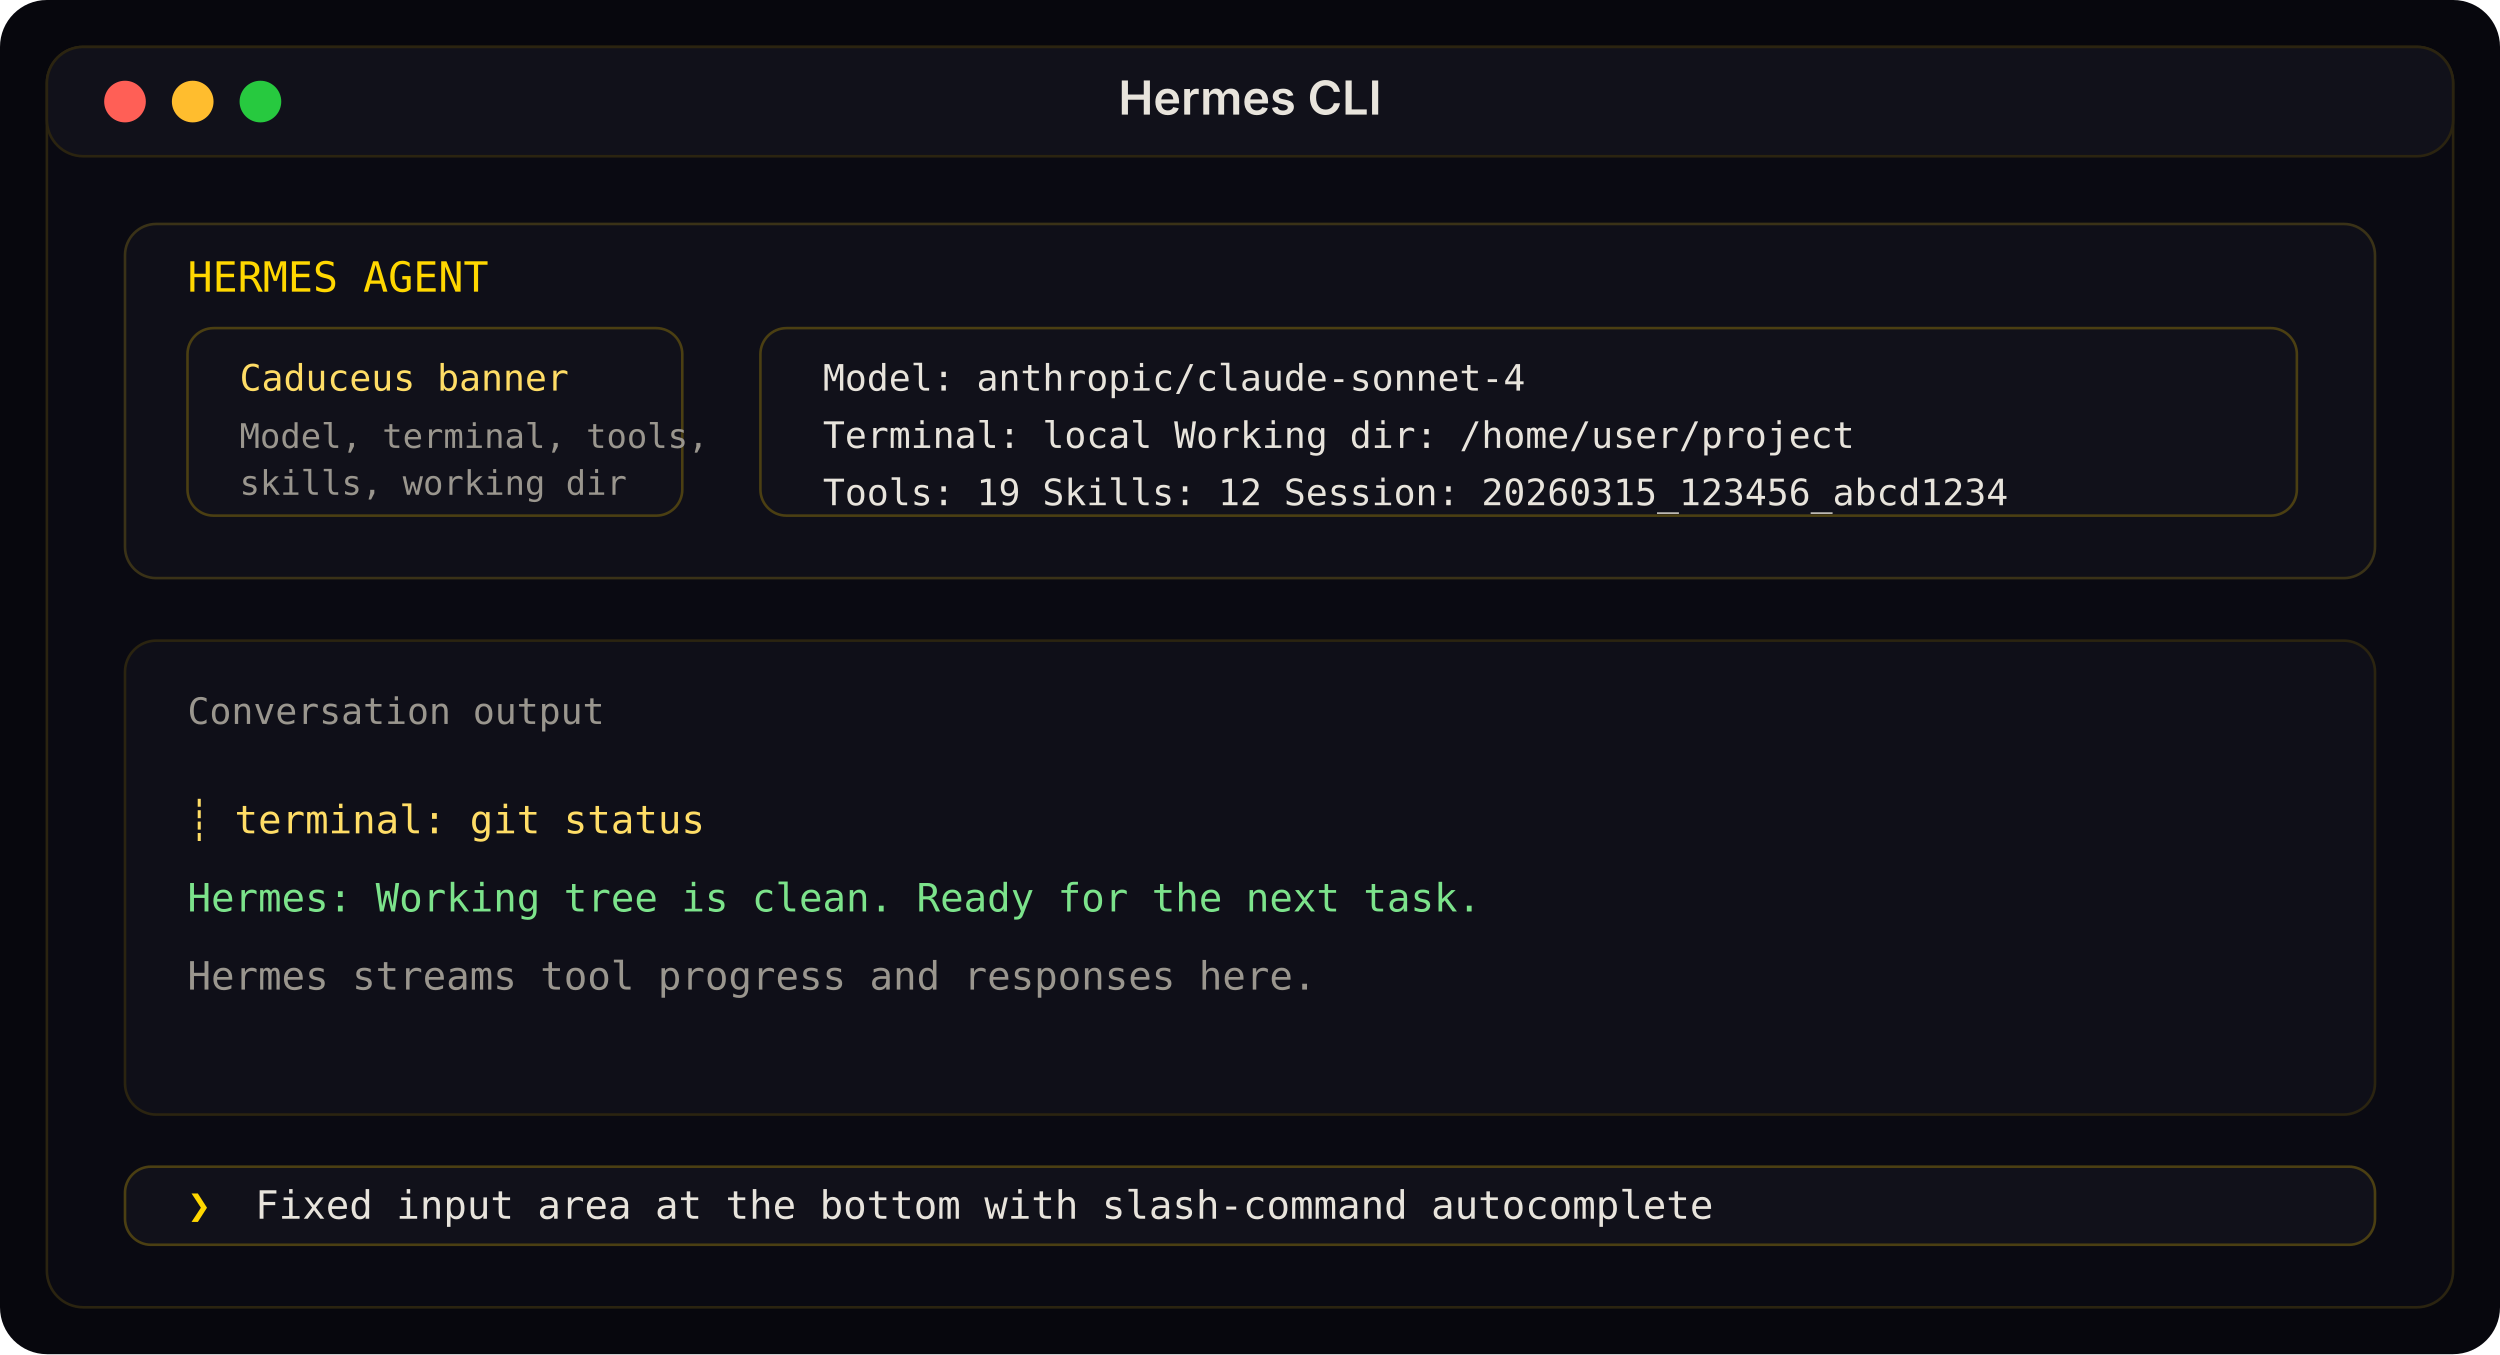
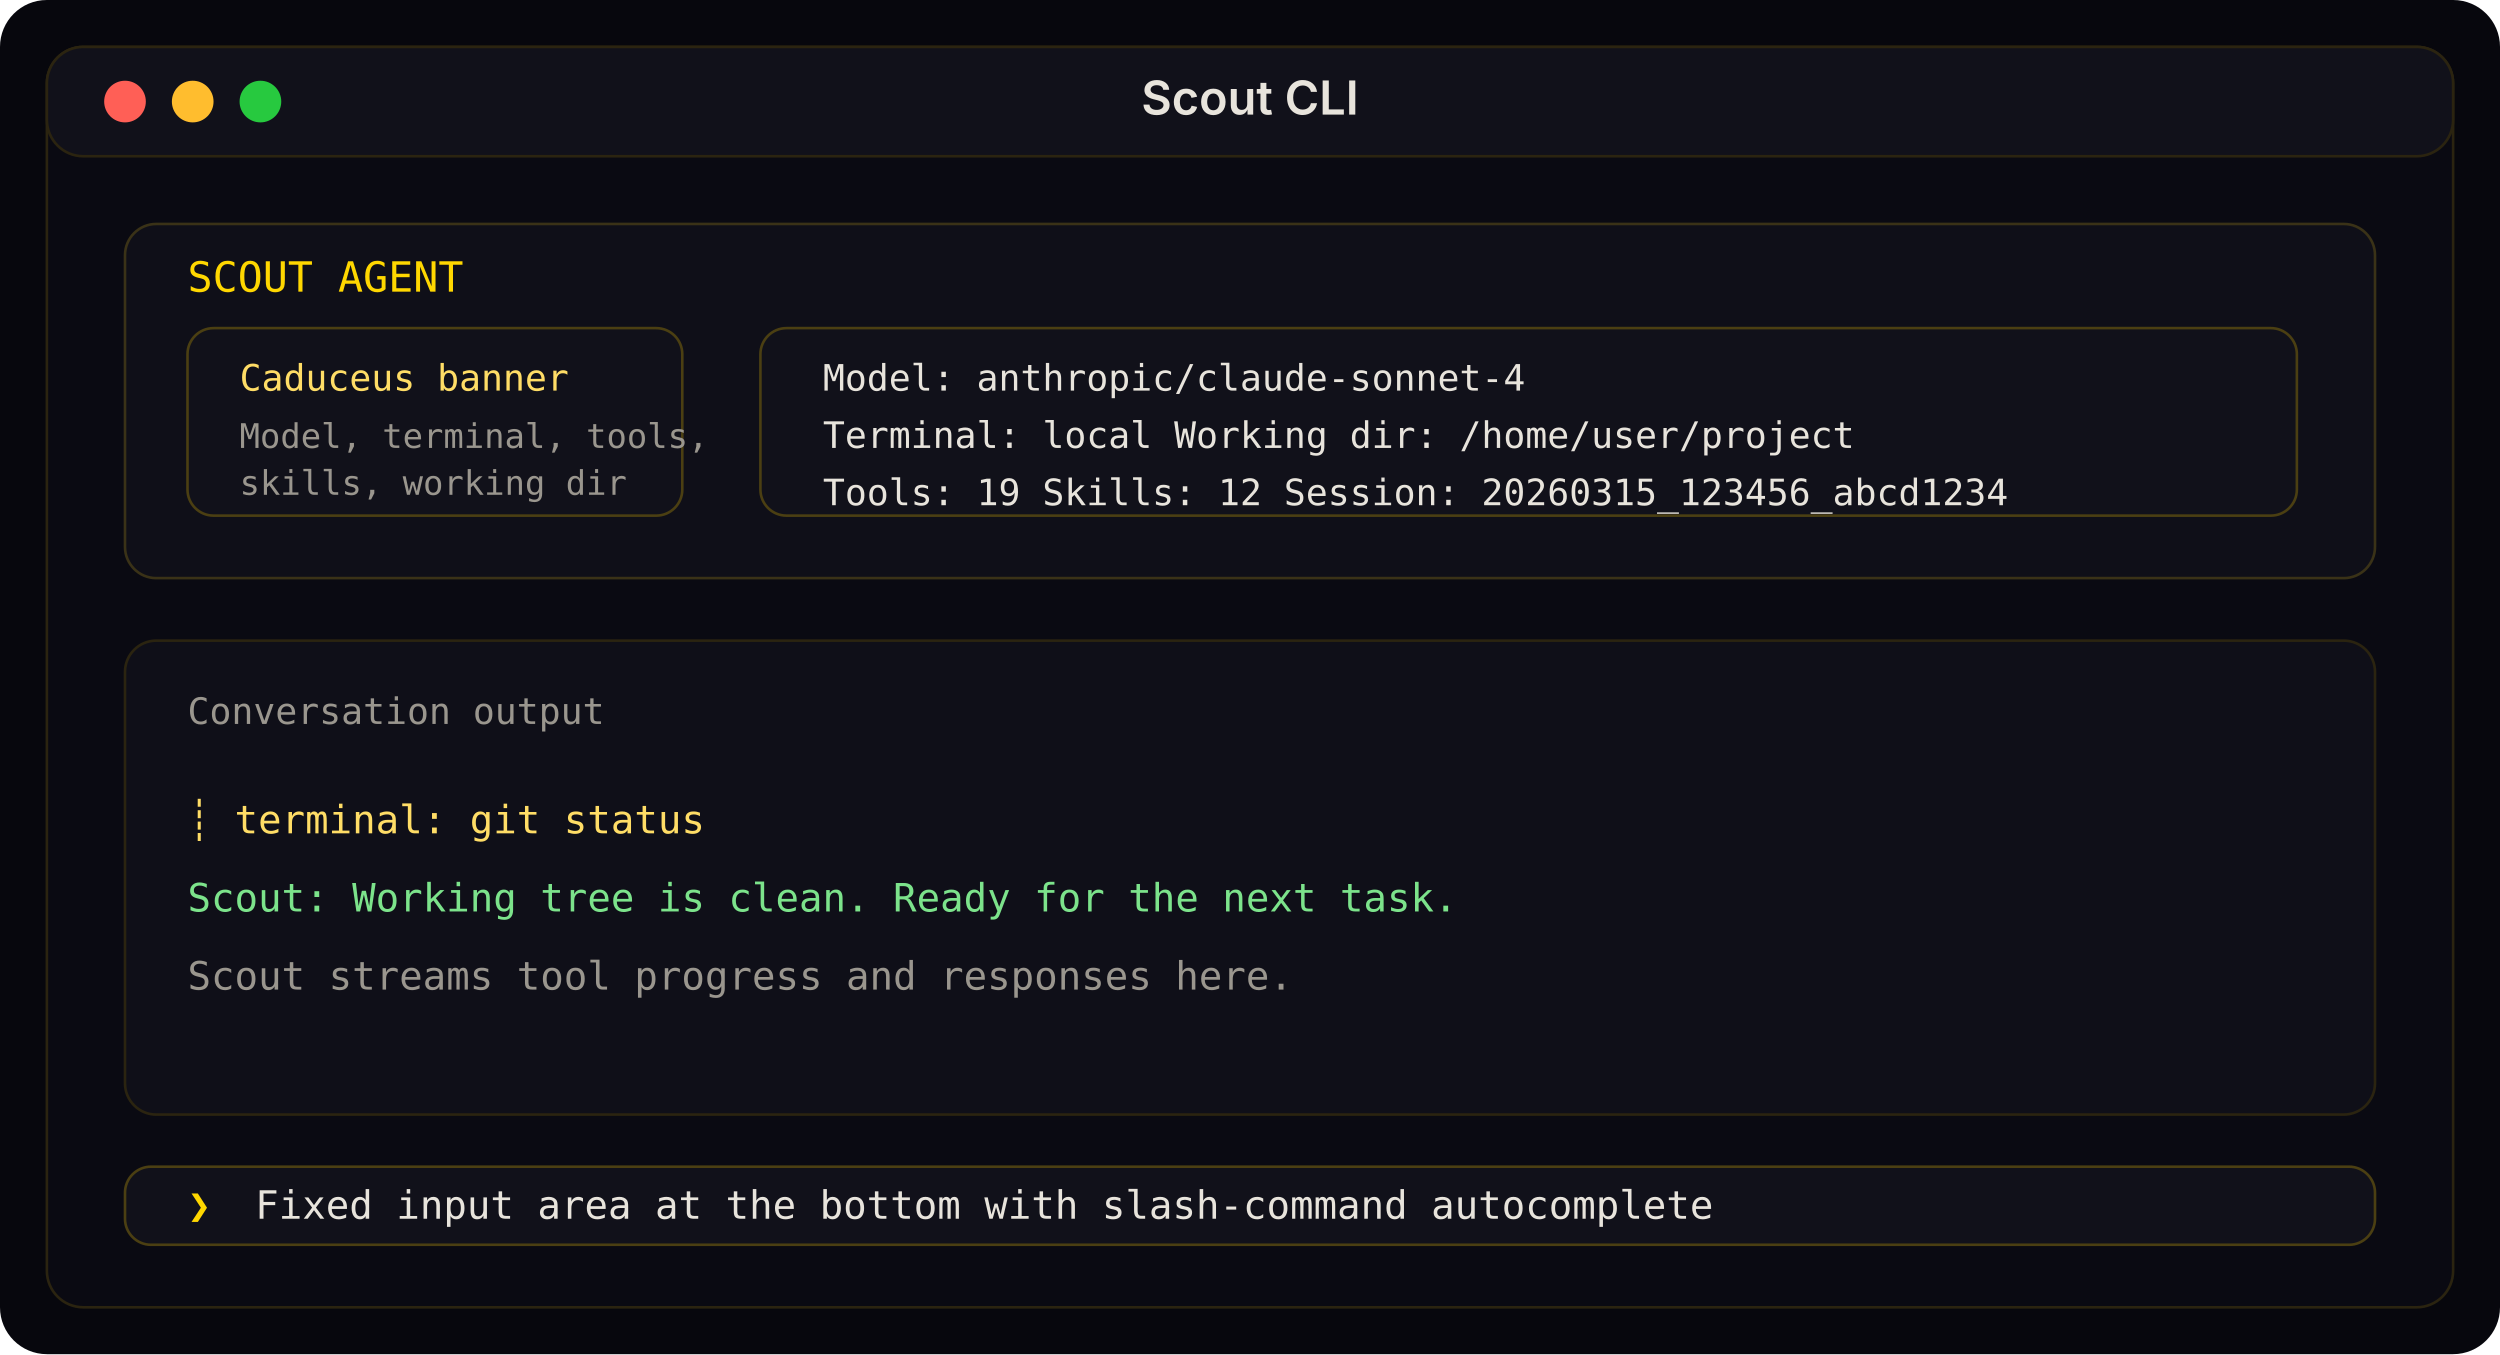
<svg xmlns="http://www.w3.org/2000/svg" width="960" height="520" viewBox="0 0 960 520" role="img" aria-labelledby="title desc">
  <rect width="960" height="520" rx="18" fill="#07070d" />
  <rect x="18" y="18" width="924" height="484" rx="14" fill="#0a0a12" stroke="#2b2410" />
  <rect x="18" y="18" width="924" height="42" rx="14" fill="#11111a" stroke="#2b2410" />
  <circle cx="48" cy="39" r="8" fill="#ff5f56" />
  <circle cx="74" cy="39" r="8" fill="#ffbd2e" />
  <circle cx="100" cy="39" r="8" fill="#27c93f" />
-   <text x="480" y="44" text-anchor="middle" fill="#e8e4dc" font-family="Inter, sans-serif" font-size="18" font-weight="600">Hermes CLI</text>
+   <text x="480" y="44" text-anchor="middle" fill="#e8e4dc" font-family="Inter, sans-serif" font-size="18" font-weight="600">Scout CLI</text>
  <rect x="48" y="86" width="864" height="136" rx="12" fill="#0f0f18" stroke="#3a3217" />
-   <text x="72" y="112" fill="#ffd700" font-family="JetBrains Mono, monospace" font-size="16">HERMES AGENT</text>
+   <text x="72" y="112" fill="#ffd700" font-family="JetBrains Mono, monospace" font-size="16">SCOUT AGENT</text>
  <rect x="72" y="126" width="190" height="72" rx="10" fill="#11111a" stroke="#4b3f12" />
  <text x="92" y="150" fill="#ffdd66" font-family="JetBrains Mono, monospace" font-size="14">Caduceus banner</text>
  <text x="92" y="172" fill="#9a968e" font-family="JetBrains Mono, monospace" font-size="13">Model, terminal, tools,</text>
  <text x="92" y="190" fill="#9a968e" font-family="JetBrains Mono, monospace" font-size="13">skills, working dir</text>
  <rect x="292" y="126" width="590" height="72" rx="10" fill="#11111a" stroke="#4b3f12" />
  <text x="316" y="150" fill="#e8e4dc" font-family="JetBrains Mono, monospace" font-size="14">Model: anthropic/claude-sonnet-4</text>
  <text x="316" y="172" fill="#e8e4dc" font-family="JetBrains Mono, monospace" font-size="14">Terminal: local   Working dir: /home/user/project</text>
  <text x="316" y="194" fill="#e8e4dc" font-family="JetBrains Mono, monospace" font-size="14">Tools: 19   Skills: 12   Session: 20260315_123456_abcd1234</text>
  <rect x="48" y="246" width="864" height="182" rx="12" fill="#0f0f18" stroke="#2b2410" />
  <text x="72" y="278" fill="#9a968e" font-family="JetBrains Mono, monospace" font-size="14">Conversation output</text>
  <text x="72" y="320" fill="#ffdd66" font-family="JetBrains Mono, monospace" font-size="15">┊ terminal: git status</text>
-   <text x="72" y="350" fill="#7ce38b" font-family="JetBrains Mono, monospace" font-size="15">Hermes: Working tree is clean. Ready for the next task.</text>
-   <text x="72" y="380" fill="#9a968e" font-family="JetBrains Mono, monospace" font-size="15">Hermes streams tool progress and responses here.</text>
+   <text x="72" y="350" fill="#7ce38b" font-family="JetBrains Mono, monospace" font-size="15">Scout: Working tree is clean. Ready for the next task.</text>
+   <text x="72" y="380" fill="#9a968e" font-family="JetBrains Mono, monospace" font-size="15">Scout streams tool progress and responses here.</text>
  <rect x="48" y="448" width="864" height="30" rx="10" fill="#11111a" stroke="#4b3f12" />
  <text x="72" y="468" fill="#ffd700" font-family="JetBrains Mono, monospace" font-size="15">❯</text>
  <text x="98" y="468" fill="#e8e4dc" font-family="JetBrains Mono, monospace" font-size="15">Fixed input area at the bottom with slash-command autocomplete</text>
</svg>
